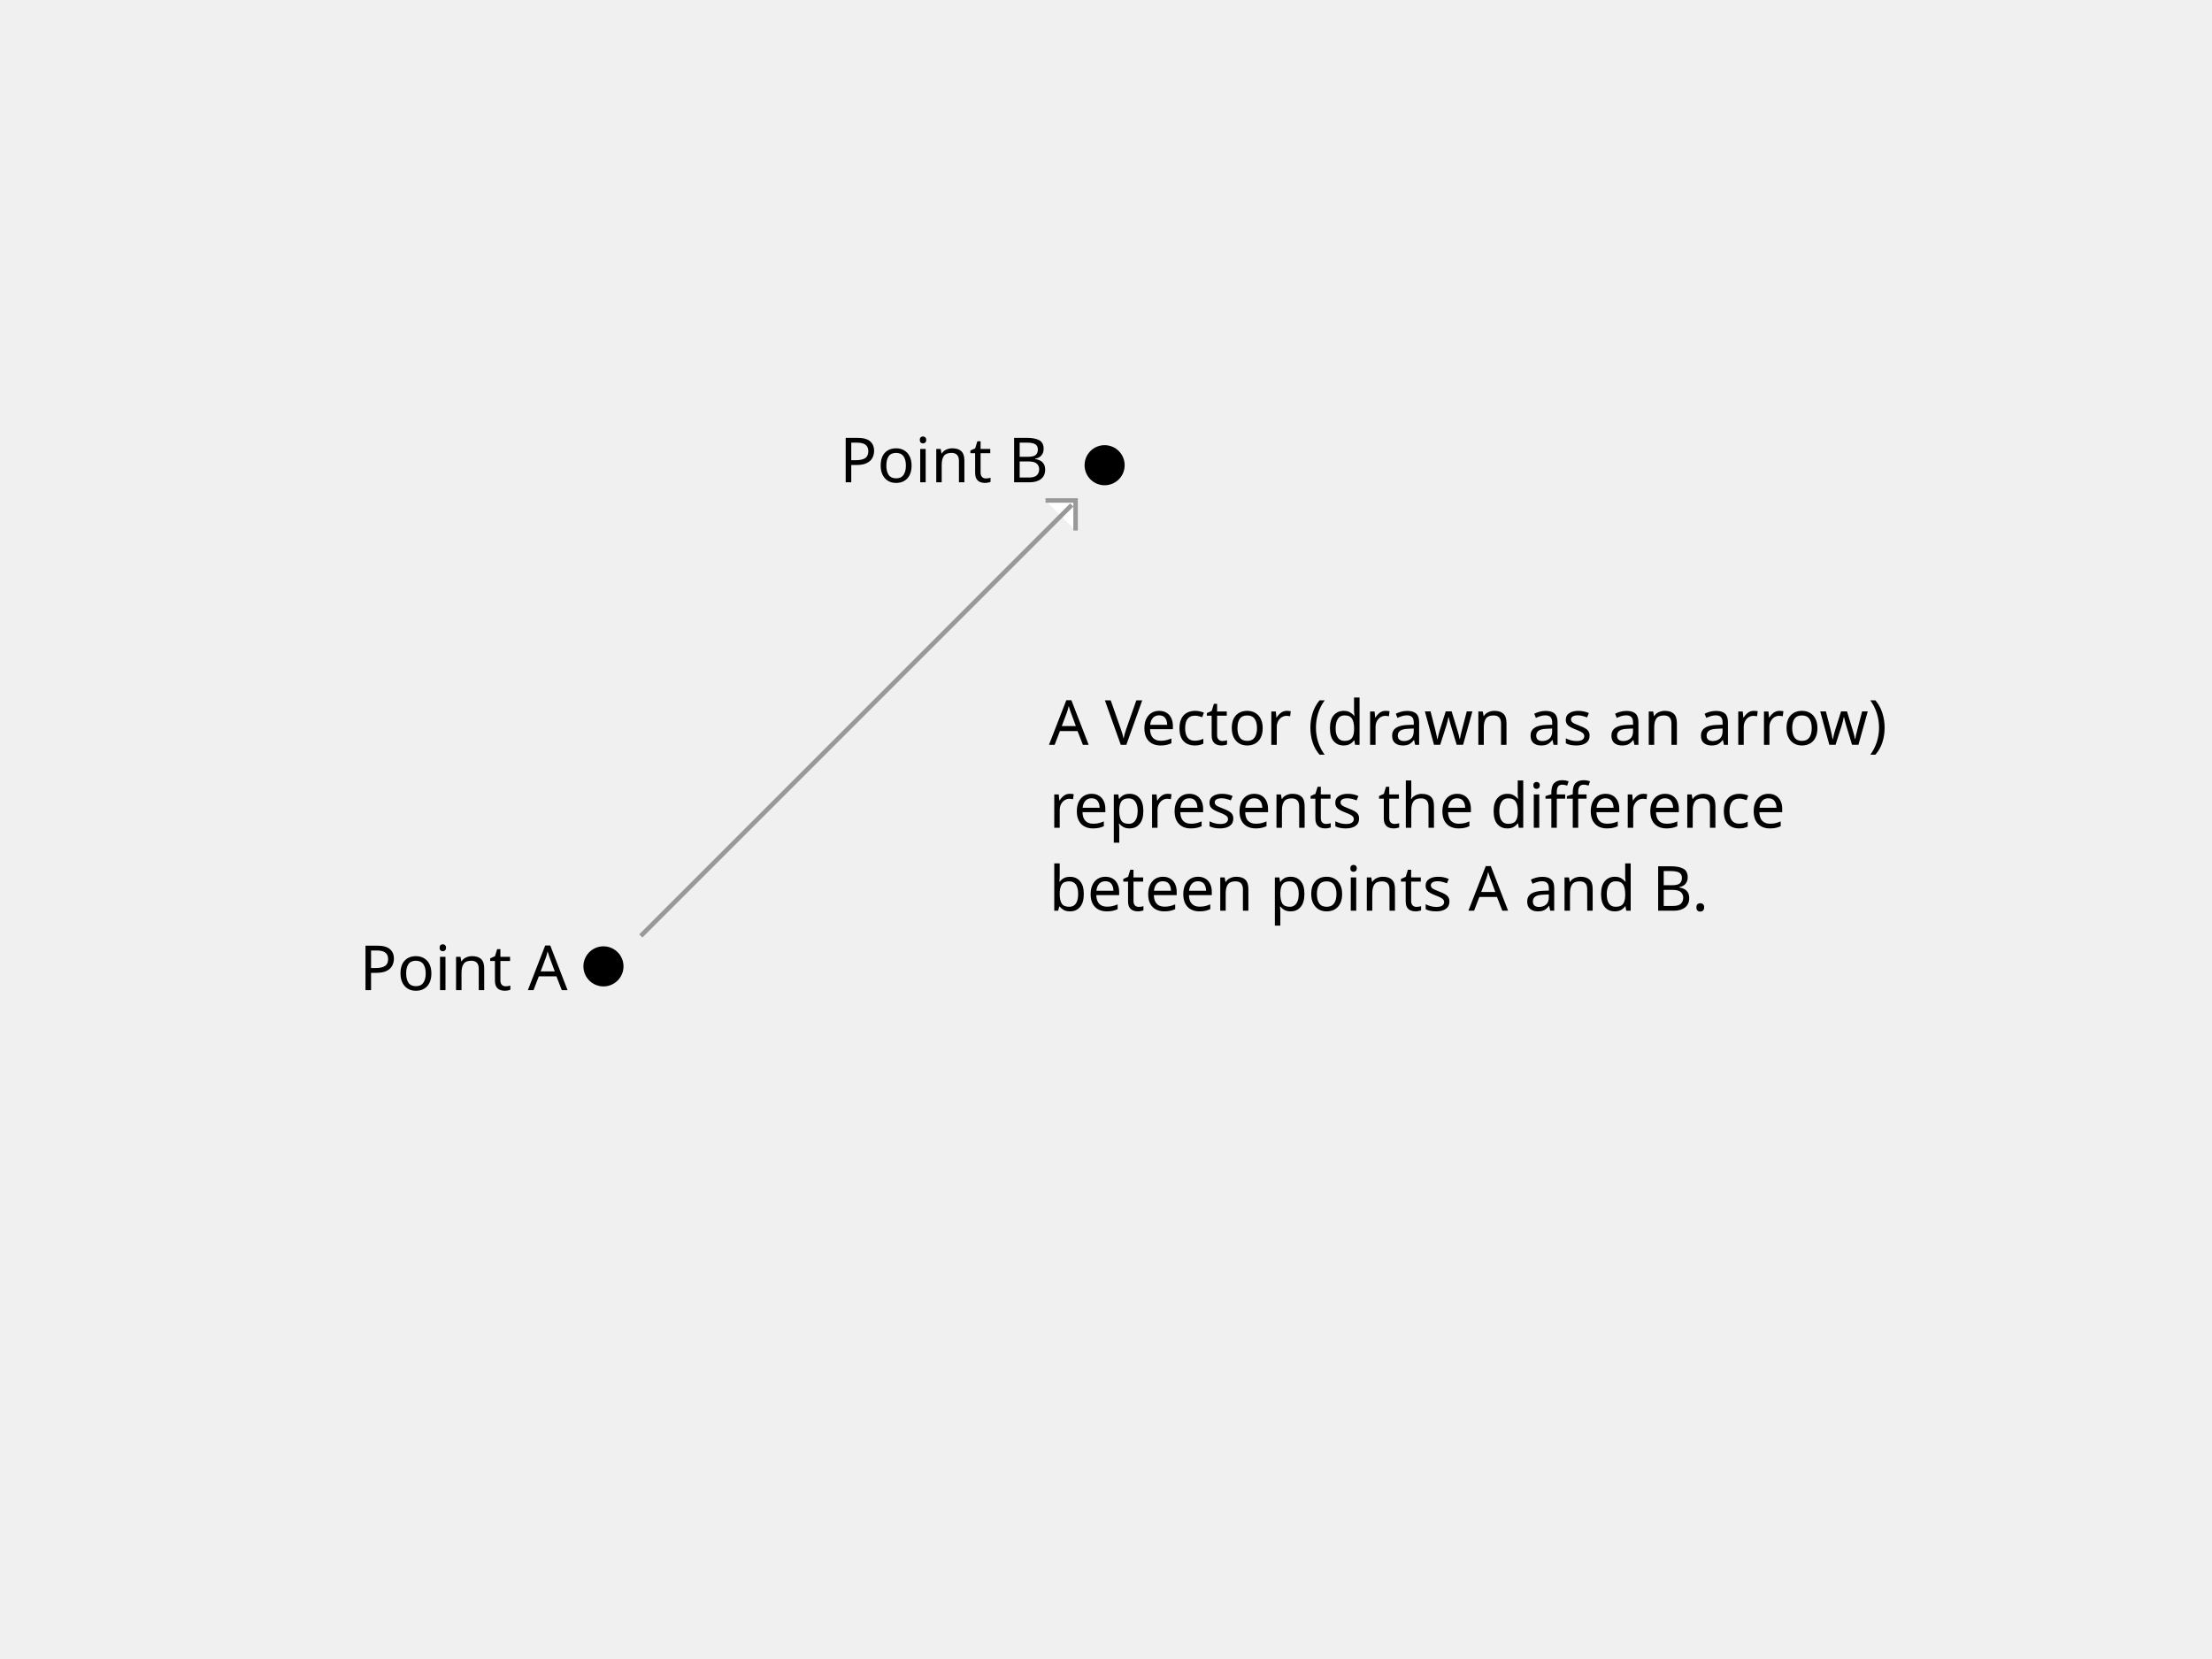
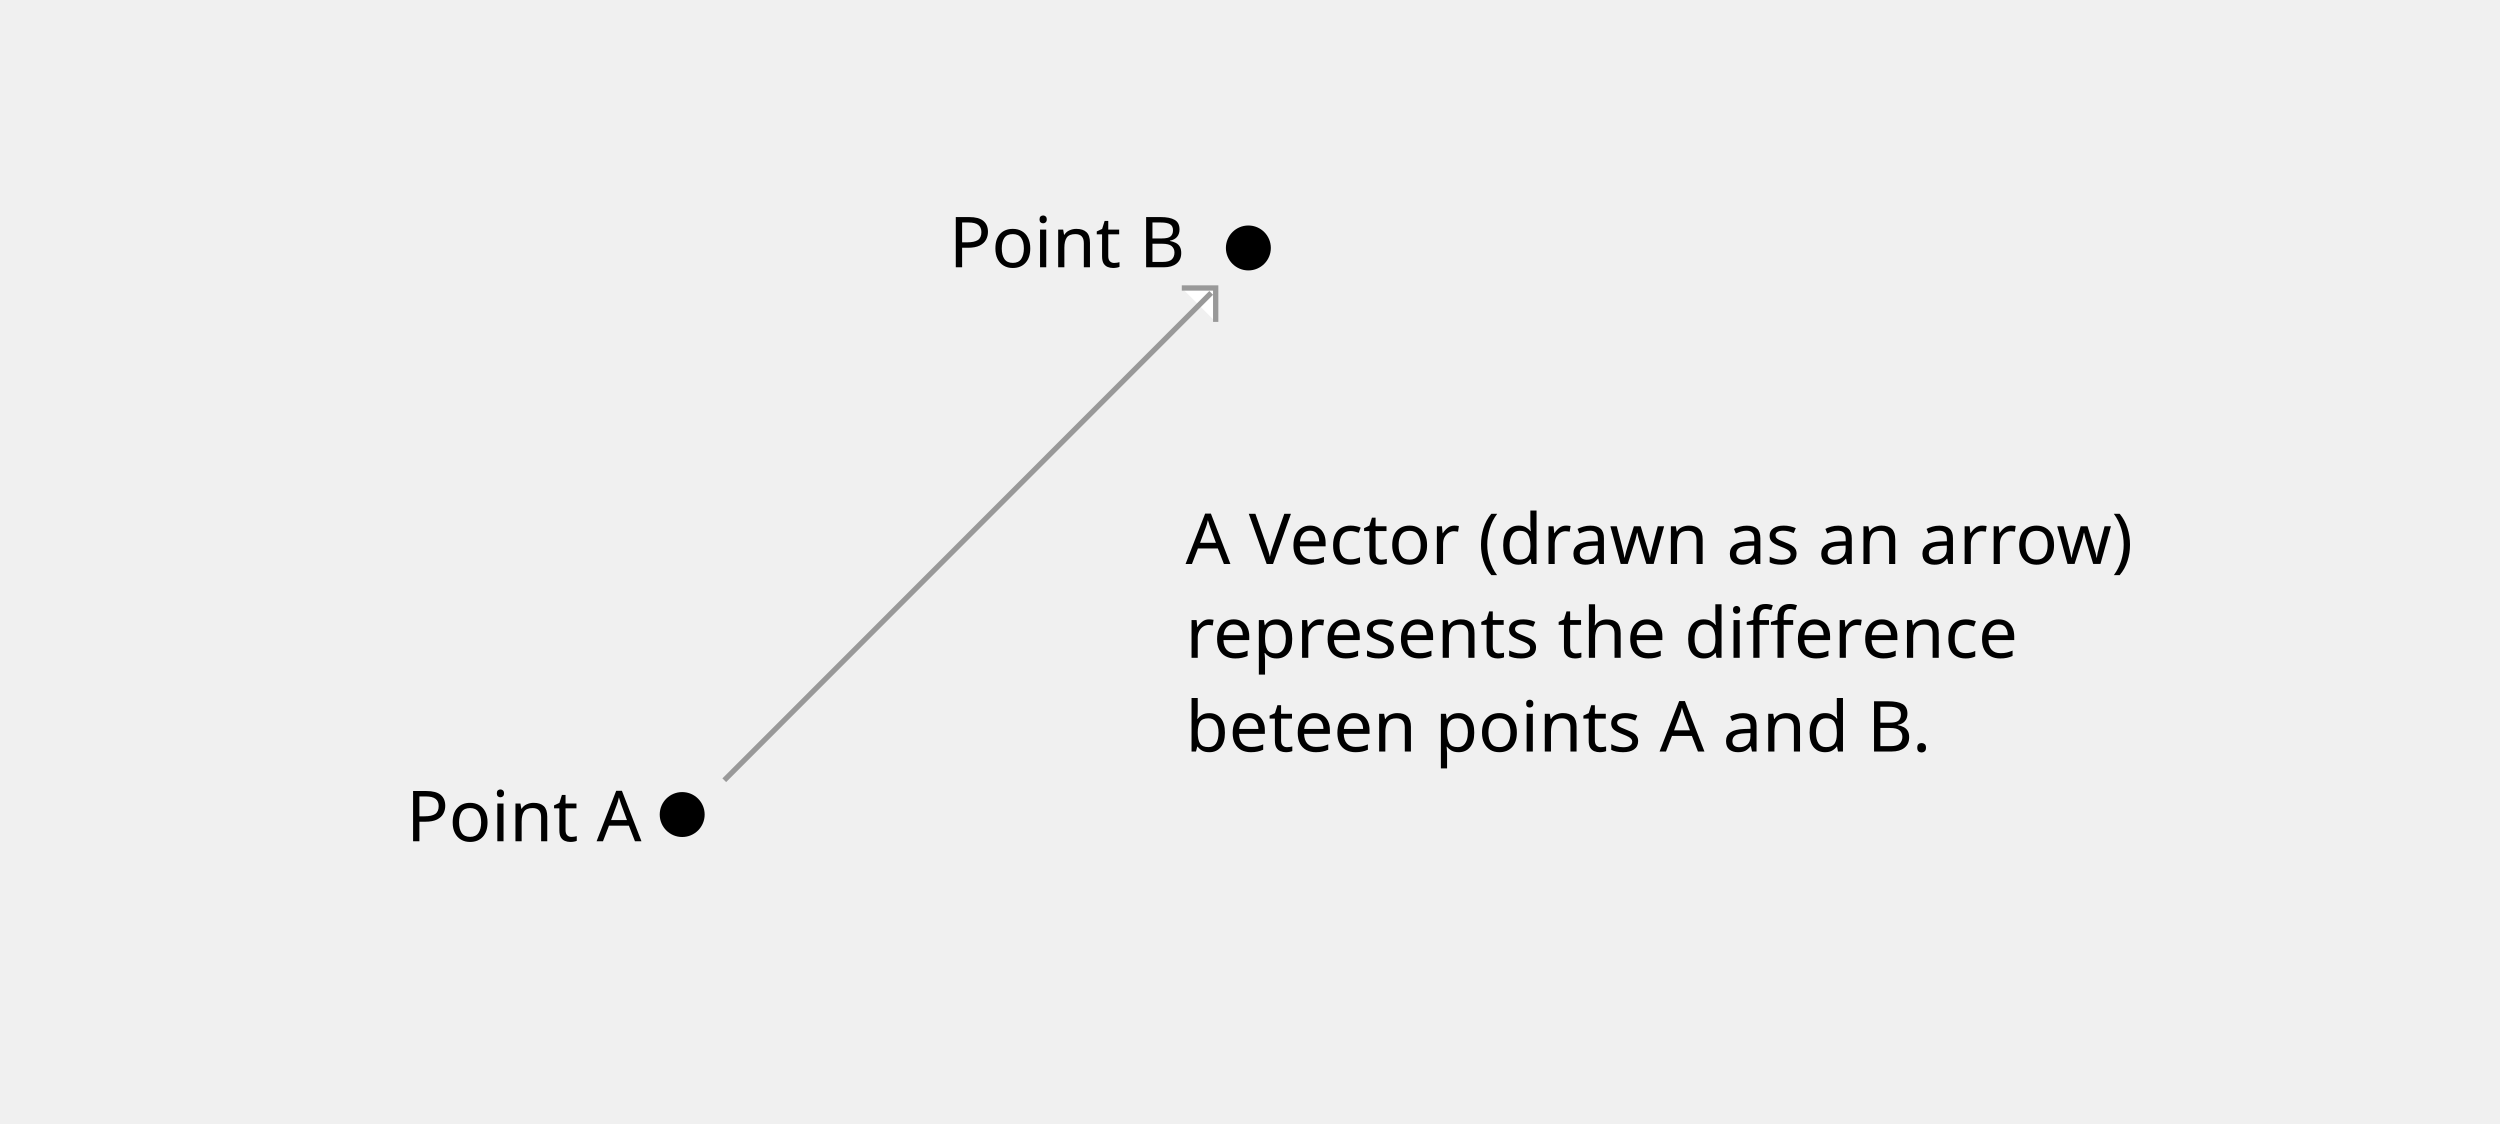
- <svg xmlns="http://www.w3.org/2000/svg" version="1.1" id="Layer_1" x="0px" y="0px" viewBox="0 0 640 480" enable-background="new 0 0 640 480" xml:space="preserve">
-   <circle cx="174.6" cy="279.6" r="5.8" />
-   <circle cx="319.6" cy="134.6" r="5.8" />
-   <polyline fill="#FFFFFF" stroke="#999999" stroke-width="1.3" points="302.5,144.8 311.2,144.8 311.2,153.5 " />
-   <line fill="none" stroke="#999999" stroke-width="1.3" x1="185.4" y1="270.8" x2="310.1" y2="146.1" />
-   <text transform="matrix(1 0 0 1 242.9346 139.5381)" font-family="'TheSerif-HP5Plain'" font-size="18">Point B</text>
-   <text transform="matrix(1 0 0 1 104 286.4727)" font-family="'TheSerif-HP5Plain'" font-size="18">Point A</text>
-   <text transform="matrix(1 0 0 1 303.5 215.5)">
-     <tspan x="0" y="0" font-family="'TheSerif-HP5Plain'" font-size="18">A Vector (drawn as an arrow)</tspan>
-     <tspan x="0" y="24" font-family="'TheSerif-HP5Plain'" font-size="18">represents the difference</tspan>
-     <tspan x="0" y="48" font-family="'TheSerif-HP5Plain'" font-size="18">beteen points A and B.</tspan>
-   </text>
+ <svg xmlns="http://www.w3.org/2000/svg" version="1.1" id="Layer_1" x="0px" y="0px" viewBox="0 234.5 612 275" enable-background="new 0 234.5 612 275" xml:space="preserve">
+   <circle cx="167" cy="433.9" r="5.5" />
+   <circle cx="305.6" cy="295.2" r="5.5" />
+   <polyline fill="#FFFFFF" stroke="#999999" stroke-width="1.3" points="289.3,305 297.6,305 297.6,313.3 " />
+   <line fill="none" stroke="#999999" stroke-width="1.3" x1="177.3" y1="425.5" x2="296.5" y2="306.2" />
+   <text transform="matrix(1 0 0 1 232.3066 299.9336)" font-family="'ArialMT'" font-size="17.212">Point B</text>
+   <text transform="matrix(1 0 0 1 99.4502 440.4395)" font-family="'ArialMT'" font-size="17.212">Point A</text>
+   <text transform="matrix(1 0 0 1 290.2222 372.5723)" font-family="'ArialMT'" font-size="17.212">A Vector (drawn as an arrow)</text>
+   <text transform="matrix(1 0 0 1 290.2222 395.522)" font-family="'ArialMT'" font-size="17.212">represents the difference</text>
+   <text transform="matrix(1 0 0 1 290.2222 418.4717)" font-family="'ArialMT'" font-size="17.212">beteen points A and B.</text>
</svg>
